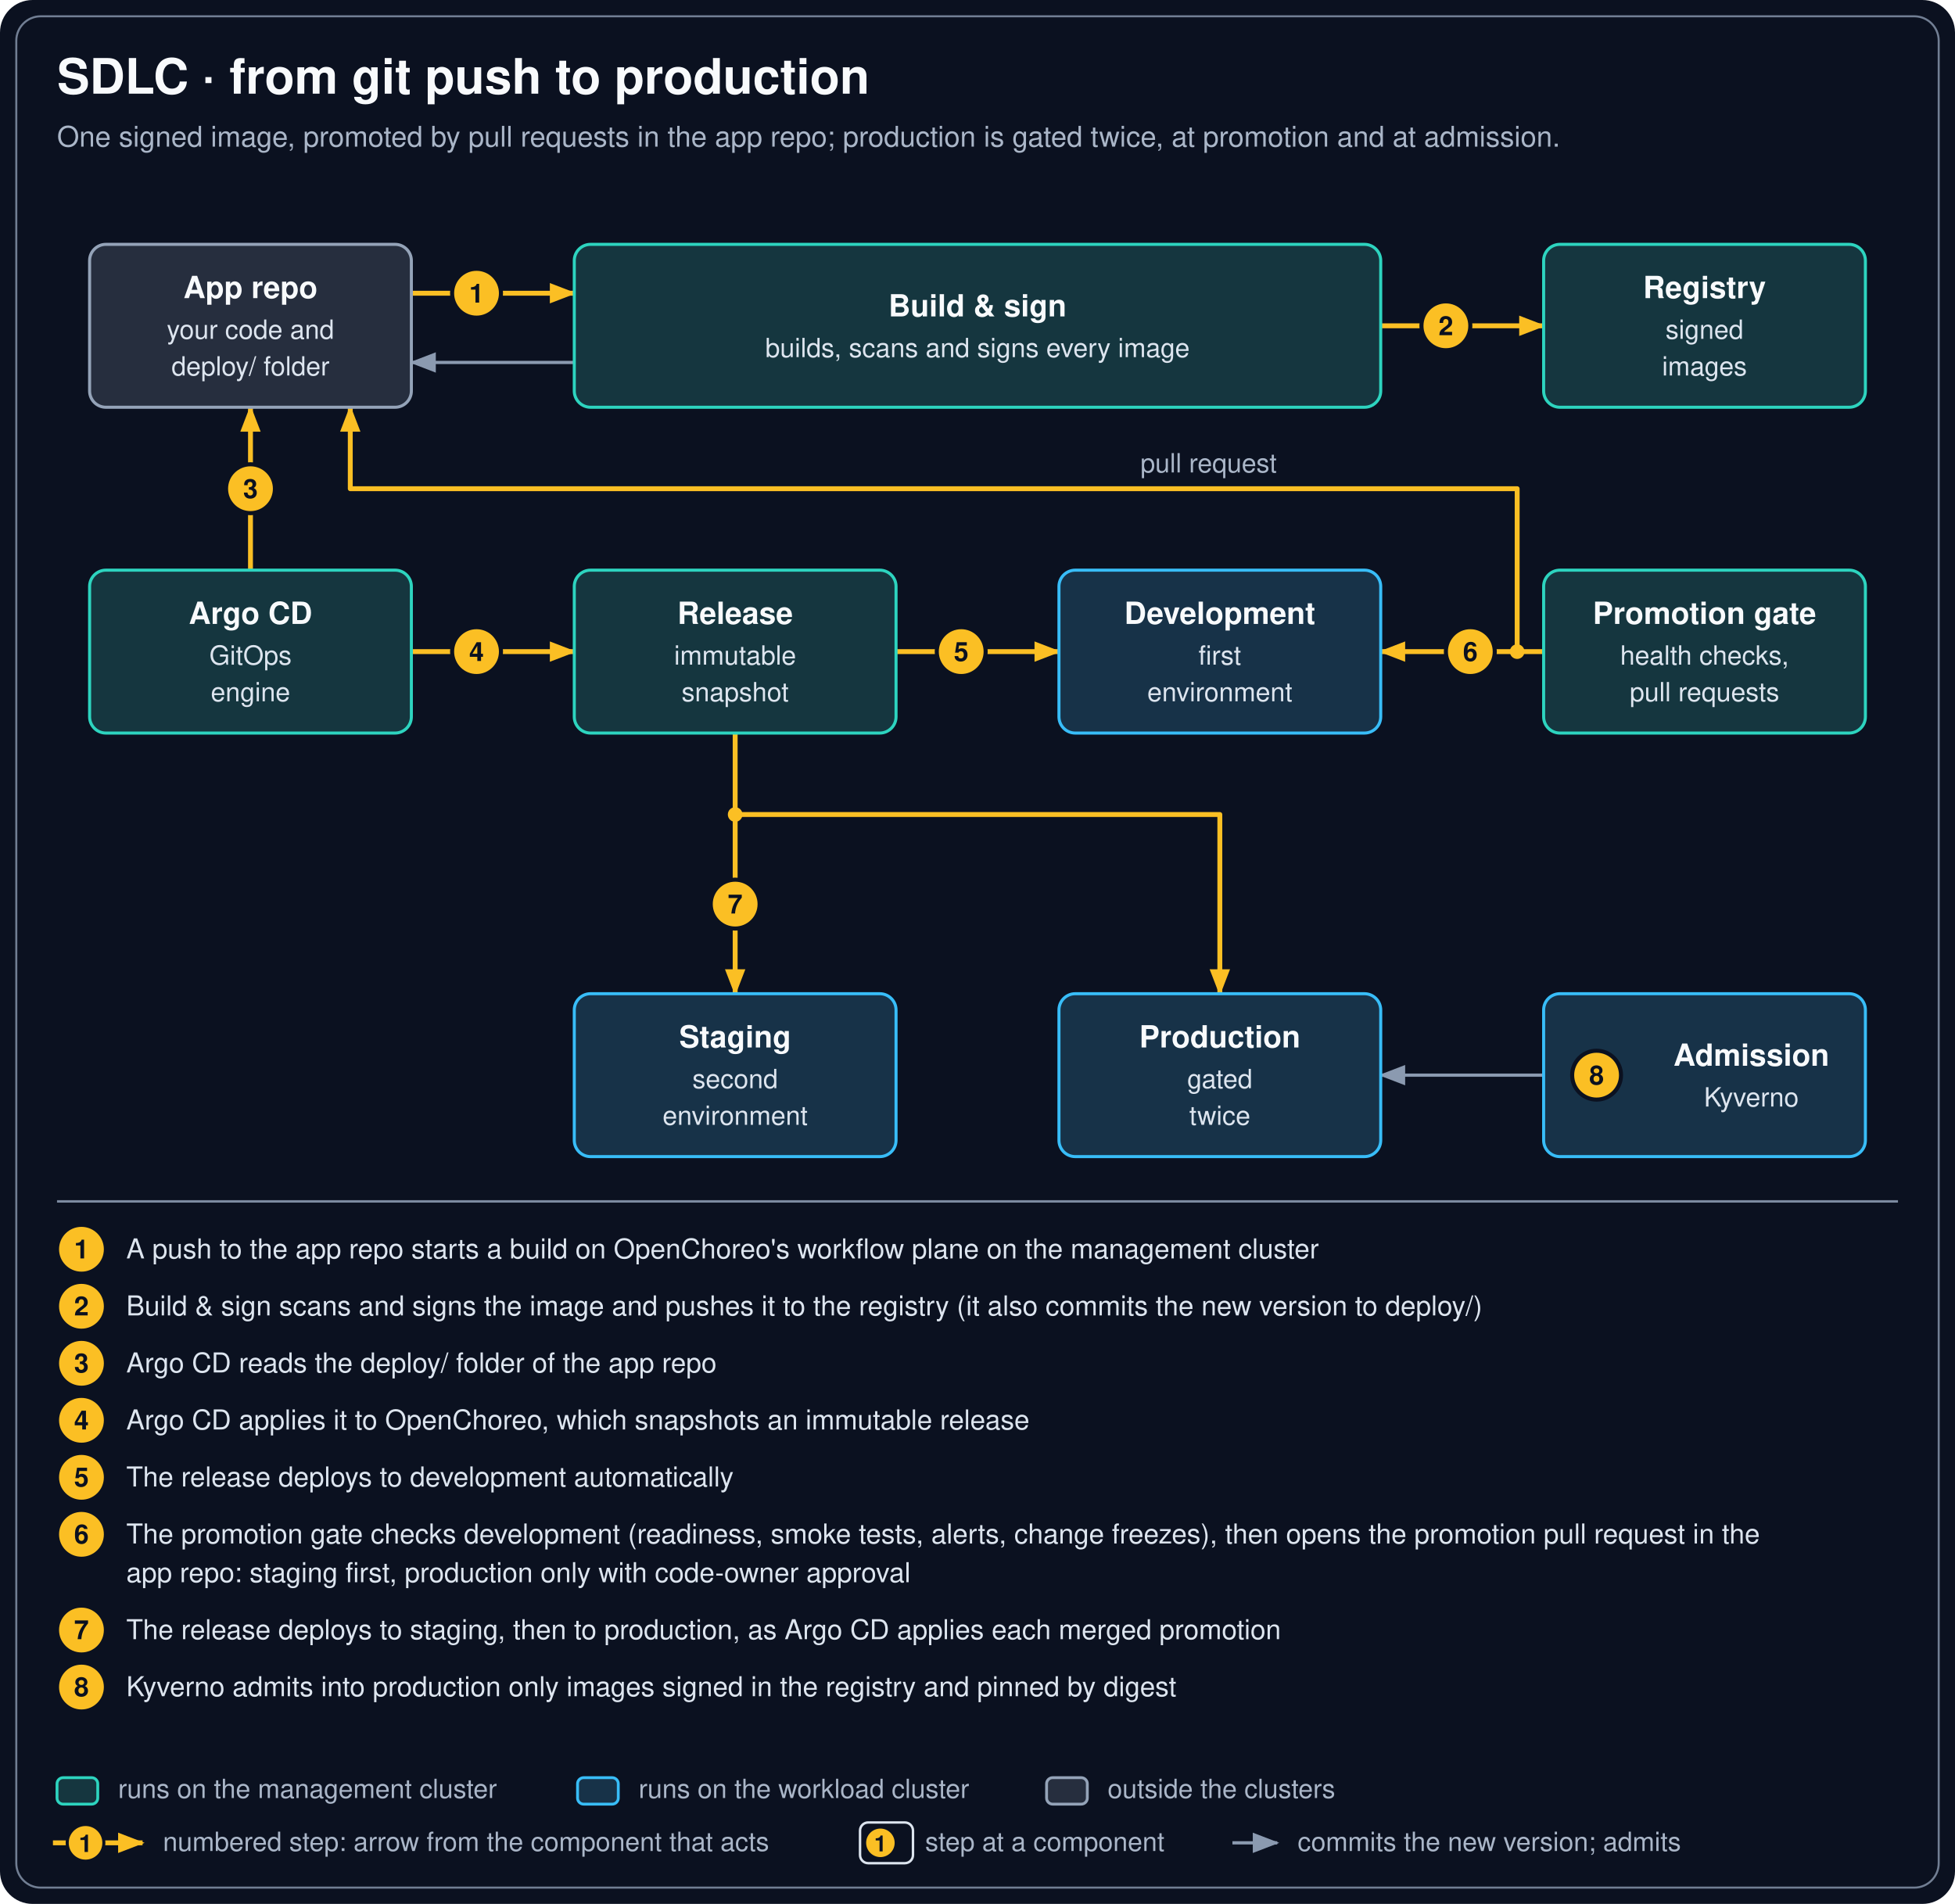
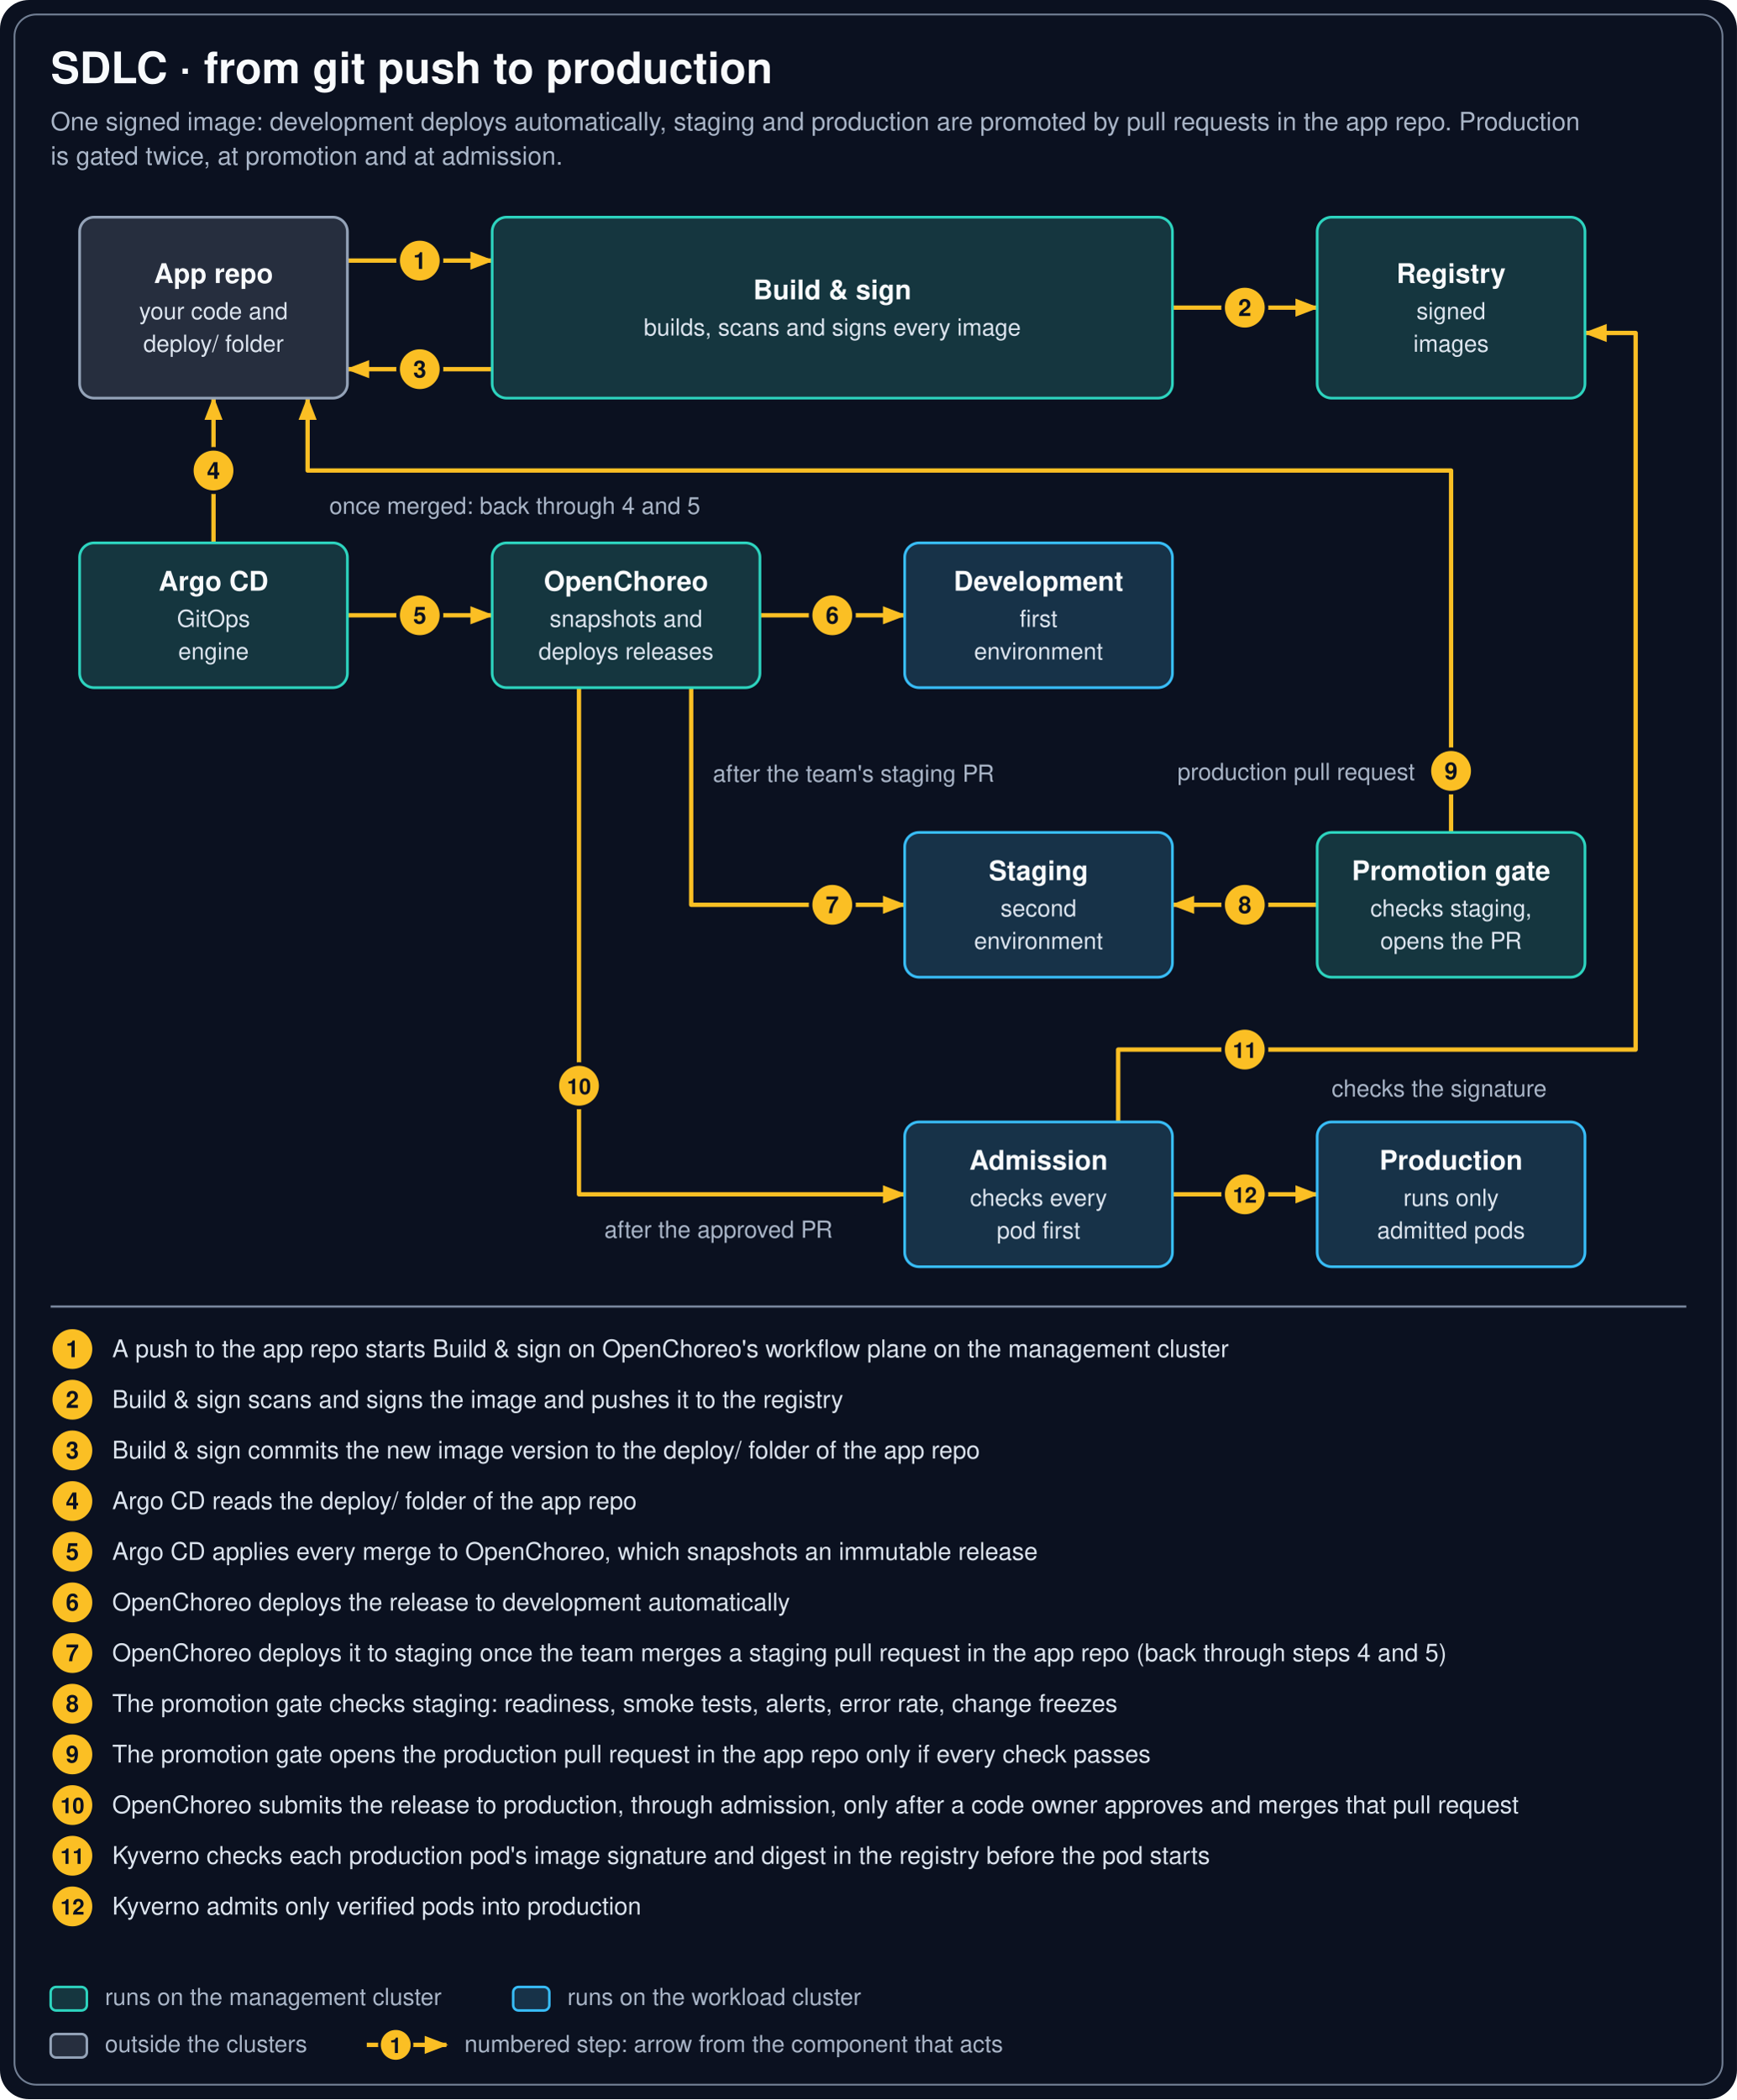
- <svg xmlns="http://www.w3.org/2000/svg" width="960" height="935" viewBox="0 0 960 935" role="img" aria-label="SDLC · from git push to production">
-   <style>.s{font-family:'Segoe UI','Helvetica Neue',Helvetica,Arial,'Liberation Sans',sans-serif}.m{font-family:'JetBrains Mono',SFMono-Regular,Menlo,Consolas,'Liberation Mono',monospace}.fx{fill:none;stroke-width:3.4;stroke-linecap:round;stroke-dasharray:4 10;opacity:0;animation:fxdash .9s linear infinite,fxseq 10.20s linear infinite both}@keyframes fxdash{to{stroke-dashoffset:-14}}@keyframes fxseq{0%{opacity:0}3%{opacity:1}25.9%{opacity:1}30.9%{opacity:0}100%{opacity:0}}@media (prefers-reduced-motion:reduce){.fx{animation:none;opacity:0}}</style>
+ <svg xmlns="http://www.w3.org/2000/svg" width="960" height="1160" viewBox="0 0 960 1160" role="img" aria-label="SDLC · from git push to production">
+   <style>.s{font-family:'Segoe UI','Helvetica Neue',Helvetica,Arial,'Liberation Sans',sans-serif}.m{font-family:'JetBrains Mono',SFMono-Regular,Menlo,Consolas,'Liberation Mono',monospace}.fx{fill:none;stroke-width:3.4;stroke-linecap:round;stroke-dasharray:4 10;opacity:0;animation:fxdash .9s linear infinite,fxseq 15.70s linear infinite both}@keyframes fxdash{to{stroke-dashoffset:-14}}@keyframes fxseq{0%{opacity:0}3%{opacity:1}16.8%{opacity:1}21.8%{opacity:0}100%{opacity:0}}@media (prefers-reduced-motion:reduce){.fx{animation:none;opacity:0}}</style>
  <defs>
-     <marker id="ah8b9ab0" markerWidth="13" markerHeight="10" refX="12" refY="5" orient="auto" markerUnits="userSpaceOnUse">
-       <path d="M0,0 L13,5 L0,10 z" fill="#8b9ab0" />
-     </marker>
-     <marker id="as8b9ab0" markerWidth="13" markerHeight="10" refX="1" refY="5" orient="auto" markerUnits="userSpaceOnUse">
-       <path d="M13,0 L0,5 L13,10 z" fill="#8b9ab0" />
-     </marker>
    <marker id="ahfbbf24" markerWidth="13" markerHeight="10" refX="12" refY="5" orient="auto" markerUnits="userSpaceOnUse">
      <path d="M0,0 L13,5 L0,10 z" fill="#fbbf24" />
    </marker>
    <marker id="asfbbf24" markerWidth="13" markerHeight="10" refX="1" refY="5" orient="auto" markerUnits="userSpaceOnUse">
      <path d="M13,0 L0,5 L13,10 z" fill="#fbbf24" />
    </marker>
  </defs>
-   <rect width="960" height="935" rx="16" fill="#0b1120" />
-   <rect x="8" y="8" width="944" height="919" rx="12" fill="none" stroke="#8b9ab0" stroke-opacity=".8" />
-   <path d="M 202.0 144.0 L 282.0 144.0" fill="none" stroke="#fbbf24" stroke-width="2.4" stroke-linejoin="round" marker-end="url(#ahfbbf24)" />
-   <path d="M 282.0 178.0 L 202.0 178.0" fill="none" stroke="#8b9ab0" stroke-width="1.6" stroke-linejoin="round" marker-end="url(#ah8b9ab0)" />
-   <path d="M 678.0 160.0 L 758.0 160.0" fill="none" stroke="#fbbf24" stroke-width="2.4" stroke-linejoin="round" marker-end="url(#ahfbbf24)" />
-   <path d="M 123.0 280.0 L 123.0 200.0" fill="none" stroke="#fbbf24" stroke-width="2.4" stroke-linejoin="round" marker-end="url(#ahfbbf24)" />
-   <path d="M 202.0 320.0 L 282.0 320.0" fill="none" stroke="#fbbf24" stroke-width="2.4" stroke-linejoin="round" marker-end="url(#ahfbbf24)" />
-   <path d="M 440.0 320.0 L 520.0 320.0" fill="none" stroke="#fbbf24" stroke-width="2.4" stroke-linejoin="round" marker-end="url(#ahfbbf24)" />
-   <path d="M 758.0 320.0 L 678.0 320.0" fill="none" stroke="#fbbf24" stroke-width="2.4" stroke-linejoin="round" marker-end="url(#ahfbbf24)" />
-   <path d="M 745.0 320.0 L 745.0 240.0 L 172.0 240.0 L 172.0 200.0" fill="none" stroke="#fbbf24" stroke-width="2.4" stroke-linejoin="round" marker-end="url(#ahfbbf24)" />
-   <path d="M 361.0 360.0 L 361.0 400.0" fill="none" stroke="#fbbf24" stroke-width="2.4" stroke-linejoin="round" />
-   <path d="M 361.0 400.0 L 361.0 488.0" fill="none" stroke="#fbbf24" stroke-width="2.4" stroke-linejoin="round" marker-end="url(#ahfbbf24)" />
-   <path d="M 361.0 400.0 L 599.0 400.0 L 599.0 488.0" fill="none" stroke="#fbbf24" stroke-width="2.4" stroke-linejoin="round" marker-end="url(#ahfbbf24)" />
-   <path d="M 758.0 528.0 L 678.0 528.0" fill="none" stroke="#8b9ab0" stroke-width="1.6" stroke-linejoin="round" marker-end="url(#ah8b9ab0)" />
-   <path class="fx" d="M 202.0 144.0 L 282.0 144.0" stroke="#fde5a7" style="animation-delay:0s,0.00s" />
-   <path class="fx" d="M 678.0 160.0 L 758.0 160.0" stroke="#fde5a7" style="animation-delay:0s,1.10s" />
-   <path class="fx" d="M 123.0 280.0 L 123.0 200.0" stroke="#fde5a7" style="animation-delay:0s,2.20s" />
-   <path class="fx" d="M 202.0 320.0 L 282.0 320.0" stroke="#fde5a7" style="animation-delay:0s,3.30s" />
-   <path class="fx" d="M 440.0 320.0 L 520.0 320.0" stroke="#fde5a7" style="animation-delay:0s,4.40s" />
-   <path class="fx" d="M 758.0 320.0 L 678.0 320.0" stroke="#fde5a7" style="animation-delay:0s,5.50s" />
-   <path class="fx" d="M 745.0 320.0 L 745.0 240.0 L 172.0 240.0 L 172.0 200.0" stroke="#fde5a7" style="animation-delay:0s,5.50s" />
-   <path class="fx" d="M 361.0 360.0 L 361.0 400.0" stroke="#fde5a7" style="animation-delay:0s,6.60s" />
-   <path class="fx" d="M 361.0 400.0 L 361.0 488.0" stroke="#fde5a7" style="animation-delay:0s,6.60s" />
-   <path class="fx" d="M 361.0 400.0 L 599.0 400.0 L 599.0 488.0" stroke="#fde5a7" style="animation-delay:0s,6.60s" />
-   <rect x="44" y="120" width="158" height="80" rx="8" fill="#262e3e" stroke="#94a3b8" stroke-width="1.5" />
-   <text class="s" x="123.0" y="146.4" font-size="15" fill="#f8fafc" font-weight="600" text-anchor="middle">App repo</text>
-   <text class="s" x="123.0" y="166.4" font-size="13" fill="#dde5ef" text-anchor="middle">your code and</text>
-   <text class="s" x="123.0" y="184.4" font-size="13" fill="#dde5ef" text-anchor="middle">deploy/ folder</text>
-   <rect x="282" y="120" width="396" height="80" rx="8" fill="#15363f" stroke="#2dd4bf" stroke-width="1.5" />
-   <text class="s" x="480.0" y="155.4" font-size="15" fill="#f8fafc" font-weight="600" text-anchor="middle">Build &amp; sign</text>
-   <text class="s" x="480.0" y="175.4" font-size="13" fill="#dde5ef" text-anchor="middle">builds, scans and signs every image</text>
-   <rect x="758" y="120" width="158" height="80" rx="8" fill="#15363f" stroke="#2dd4bf" stroke-width="1.5" />
-   <text class="s" x="837.0" y="146.4" font-size="15" fill="#f8fafc" font-weight="600" text-anchor="middle">Registry</text>
-   <text class="s" x="837.0" y="166.4" font-size="13" fill="#dde5ef" text-anchor="middle">signed</text>
-   <text class="s" x="837.0" y="184.4" font-size="13" fill="#dde5ef" text-anchor="middle">images</text>
-   <rect x="44" y="280" width="158" height="80" rx="8" fill="#15363f" stroke="#2dd4bf" stroke-width="1.5" />
-   <text class="s" x="123.0" y="306.4" font-size="15" fill="#f8fafc" font-weight="600" text-anchor="middle">Argo CD</text>
-   <text class="s" x="123.0" y="326.4" font-size="13" fill="#dde5ef" text-anchor="middle">GitOps</text>
-   <text class="s" x="123.0" y="344.4" font-size="13" fill="#dde5ef" text-anchor="middle">engine</text>
-   <rect x="282" y="280" width="158" height="80" rx="8" fill="#15363f" stroke="#2dd4bf" stroke-width="1.5" />
-   <text class="s" x="361.0" y="306.4" font-size="15" fill="#f8fafc" font-weight="600" text-anchor="middle">Release</text>
-   <text class="s" x="361.0" y="326.4" font-size="13" fill="#dde5ef" text-anchor="middle">immutable</text>
-   <text class="s" x="361.0" y="344.4" font-size="13" fill="#dde5ef" text-anchor="middle">snapshot</text>
-   <rect x="520" y="280" width="158" height="80" rx="8" fill="#173248" stroke="#38bdf8" stroke-width="1.5" />
-   <text class="s" x="599.0" y="306.4" font-size="15" fill="#f8fafc" font-weight="600" text-anchor="middle">Development</text>
-   <text class="s" x="599.0" y="326.4" font-size="13" fill="#dde5ef" text-anchor="middle">first</text>
-   <text class="s" x="599.0" y="344.4" font-size="13" fill="#dde5ef" text-anchor="middle">environment</text>
-   <rect x="758" y="280" width="158" height="80" rx="8" fill="#15363f" stroke="#2dd4bf" stroke-width="1.5" />
-   <text class="s" x="837.0" y="306.4" font-size="15" fill="#f8fafc" font-weight="600" text-anchor="middle">Promotion gate</text>
-   <text class="s" x="837.0" y="326.4" font-size="13" fill="#dde5ef" text-anchor="middle">health checks,</text>
-   <text class="s" x="837.0" y="344.4" font-size="13" fill="#dde5ef" text-anchor="middle">pull requests</text>
-   <rect x="282" y="488" width="158" height="80" rx="8" fill="#173248" stroke="#38bdf8" stroke-width="1.5" />
-   <text class="s" x="361.0" y="514.4" font-size="15" fill="#f8fafc" font-weight="600" text-anchor="middle">Staging</text>
-   <text class="s" x="361.0" y="534.4" font-size="13" fill="#dde5ef" text-anchor="middle">second</text>
-   <text class="s" x="361.0" y="552.4" font-size="13" fill="#dde5ef" text-anchor="middle">environment</text>
-   <rect x="520" y="488" width="158" height="80" rx="8" fill="#173248" stroke="#38bdf8" stroke-width="1.5" />
-   <text class="s" x="599.0" y="514.4" font-size="15" fill="#f8fafc" font-weight="600" text-anchor="middle">Production</text>
-   <text class="s" x="599.0" y="534.4" font-size="13" fill="#dde5ef" text-anchor="middle">gated</text>
-   <text class="s" x="599.0" y="552.4" font-size="13" fill="#dde5ef" text-anchor="middle">twice</text>
-   <rect x="758" y="488" width="158" height="80" rx="8" fill="#173248" stroke="#38bdf8" stroke-width="1.5" />
-   <text class="s" x="860.0" y="523.4" font-size="15" fill="#f8fafc" font-weight="600" text-anchor="middle">Admission</text>
-   <text class="s" x="860.0" y="543.4" font-size="13" fill="#dde5ef" text-anchor="middle">Kyverno</text>
+   <rect width="960" height="1160" rx="16" fill="#0b1120" />
+   <rect x="8" y="8" width="944" height="1144" rx="12" fill="none" stroke="#8b9ab0" stroke-opacity=".8" />
+   <path d="M 192.0 144.0 L 272.0 144.0" fill="none" stroke="#fbbf24" stroke-width="2.4" stroke-linejoin="round" marker-end="url(#ahfbbf24)" />
+   <path d="M 648.0 170.0 L 728.0 170.0" fill="none" stroke="#fbbf24" stroke-width="2.4" stroke-linejoin="round" marker-end="url(#ahfbbf24)" />
+   <path d="M 272.0 204.0 L 192.0 204.0" fill="none" stroke="#fbbf24" stroke-width="2.4" stroke-linejoin="round" marker-end="url(#ahfbbf24)" />
+   <path d="M 118.0 300.0 L 118.0 220.0" fill="none" stroke="#fbbf24" stroke-width="2.4" stroke-linejoin="round" marker-end="url(#ahfbbf24)" />
+   <path d="M 192.0 340.0 L 272.0 340.0" fill="none" stroke="#fbbf24" stroke-width="2.4" stroke-linejoin="round" marker-end="url(#ahfbbf24)" />
+   <path d="M 420.0 340.0 L 500.0 340.0" fill="none" stroke="#fbbf24" stroke-width="2.4" stroke-linejoin="round" marker-end="url(#ahfbbf24)" />
+   <path d="M 382.0 380.0 L 382.0 500.0 L 500.0 500.0" fill="none" stroke="#fbbf24" stroke-width="2.4" stroke-linejoin="round" marker-end="url(#ahfbbf24)" />
+   <path d="M 728.0 500.0 L 648.0 500.0" fill="none" stroke="#fbbf24" stroke-width="2.4" stroke-linejoin="round" marker-end="url(#ahfbbf24)" />
+   <path d="M 802.0 460.0 L 802.0 260.0 L 170.0 260.0 L 170.0 220.0" fill="none" stroke="#fbbf24" stroke-width="2.4" stroke-linejoin="round" marker-end="url(#ahfbbf24)" />
+   <path d="M 320.0 380.0 L 320.0 660.0 L 500.0 660.0" fill="none" stroke="#fbbf24" stroke-width="2.4" stroke-linejoin="round" marker-end="url(#ahfbbf24)" />
+   <path d="M 618.0 620.0 L 618.0 580.0 L 904.0 580.0 L 904.0 184.0 L 876.0 184.0" fill="none" stroke="#fbbf24" stroke-width="2.4" stroke-linejoin="round" marker-end="url(#ahfbbf24)" />
+   <path d="M 648.0 660.0 L 728.0 660.0" fill="none" stroke="#fbbf24" stroke-width="2.4" stroke-linejoin="round" marker-end="url(#ahfbbf24)" />
+   <path class="fx" d="M 192.0 144.0 L 272.0 144.0" stroke="#fde5a7" style="animation-delay:0s,0.00s" />
+   <path class="fx" d="M 648.0 170.0 L 728.0 170.0" stroke="#fde5a7" style="animation-delay:0s,1.10s" />
+   <path class="fx" d="M 272.0 204.0 L 192.0 204.0" stroke="#fde5a7" style="animation-delay:0s,2.20s" />
+   <path class="fx" d="M 118.0 300.0 L 118.0 220.0" stroke="#fde5a7" style="animation-delay:0s,3.30s" />
+   <path class="fx" d="M 192.0 340.0 L 272.0 340.0" stroke="#fde5a7" style="animation-delay:0s,4.40s" />
+   <path class="fx" d="M 420.0 340.0 L 500.0 340.0" stroke="#fde5a7" style="animation-delay:0s,5.50s" />
+   <path class="fx" d="M 382.0 380.0 L 382.0 500.0 L 500.0 500.0" stroke="#fde5a7" style="animation-delay:0s,6.60s" />
+   <path class="fx" d="M 728.0 500.0 L 648.0 500.0" stroke="#fde5a7" style="animation-delay:0s,7.70s" />
+   <path class="fx" d="M 802.0 460.0 L 802.0 260.0 L 170.0 260.0 L 170.0 220.0" stroke="#fde5a7" style="animation-delay:0s,8.80s" />
+   <path class="fx" d="M 320.0 380.0 L 320.0 660.0 L 500.0 660.0" stroke="#fde5a7" style="animation-delay:0s,9.90s" />
+   <path class="fx" d="M 618.0 620.0 L 618.0 580.0 L 904.0 580.0 L 904.0 184.0 L 876.0 184.0" stroke="#fde5a7" style="animation-delay:0s,11.00s" />
+   <path class="fx" d="M 648.0 660.0 L 728.0 660.0" stroke="#fde5a7" style="animation-delay:0s,12.10s" />
+   <rect x="44" y="120" width="148" height="100" rx="8" fill="#262e3e" stroke="#94a3b8" stroke-width="1.5" />
+   <text class="s" x="118.0" y="156.4" font-size="15" fill="#f8fafc" font-weight="600" text-anchor="middle">App repo</text>
+   <text class="s" x="118.0" y="176.4" font-size="13" fill="#dde5ef" text-anchor="middle">your code and</text>
+   <text class="s" x="118.0" y="194.4" font-size="13" fill="#dde5ef" text-anchor="middle">deploy/ folder</text>
+   <rect x="272" y="120" width="376" height="100" rx="8" fill="#15363f" stroke="#2dd4bf" stroke-width="1.5" />
+   <text class="s" x="460.0" y="165.4" font-size="15" fill="#f8fafc" font-weight="600" text-anchor="middle">Build &amp; sign</text>
+   <text class="s" x="460.0" y="185.4" font-size="13" fill="#dde5ef" text-anchor="middle">builds, scans and signs every image</text>
+   <rect x="728" y="120" width="148" height="100" rx="8" fill="#15363f" stroke="#2dd4bf" stroke-width="1.5" />
+   <text class="s" x="802.0" y="156.4" font-size="15" fill="#f8fafc" font-weight="600" text-anchor="middle">Registry</text>
+   <text class="s" x="802.0" y="176.4" font-size="13" fill="#dde5ef" text-anchor="middle">signed</text>
+   <text class="s" x="802.0" y="194.4" font-size="13" fill="#dde5ef" text-anchor="middle">images</text>
+   <rect x="44" y="300" width="148" height="80" rx="8" fill="#15363f" stroke="#2dd4bf" stroke-width="1.5" />
+   <text class="s" x="118.0" y="326.4" font-size="15" fill="#f8fafc" font-weight="600" text-anchor="middle">Argo CD</text>
+   <text class="s" x="118.0" y="346.4" font-size="13" fill="#dde5ef" text-anchor="middle">GitOps</text>
+   <text class="s" x="118.0" y="364.4" font-size="13" fill="#dde5ef" text-anchor="middle">engine</text>
+   <rect x="272" y="300" width="148" height="80" rx="8" fill="#15363f" stroke="#2dd4bf" stroke-width="1.5" />
+   <text class="s" x="346.0" y="326.4" font-size="15" fill="#f8fafc" font-weight="600" text-anchor="middle">OpenChoreo</text>
+   <text class="s" x="346.0" y="346.4" font-size="13" fill="#dde5ef" text-anchor="middle">snapshots and</text>
+   <text class="s" x="346.0" y="364.4" font-size="13" fill="#dde5ef" text-anchor="middle">deploys releases</text>
+   <rect x="500" y="300" width="148" height="80" rx="8" fill="#173248" stroke="#38bdf8" stroke-width="1.5" />
+   <text class="s" x="574.0" y="326.4" font-size="15" fill="#f8fafc" font-weight="600" text-anchor="middle">Development</text>
+   <text class="s" x="574.0" y="346.4" font-size="13" fill="#dde5ef" text-anchor="middle">first</text>
+   <text class="s" x="574.0" y="364.4" font-size="13" fill="#dde5ef" text-anchor="middle">environment</text>
+   <rect x="500" y="460" width="148" height="80" rx="8" fill="#173248" stroke="#38bdf8" stroke-width="1.5" />
+   <text class="s" x="574.0" y="486.4" font-size="15" fill="#f8fafc" font-weight="600" text-anchor="middle">Staging</text>
+   <text class="s" x="574.0" y="506.4" font-size="13" fill="#dde5ef" text-anchor="middle">second</text>
+   <text class="s" x="574.0" y="524.4" font-size="13" fill="#dde5ef" text-anchor="middle">environment</text>
+   <rect x="728" y="460" width="148" height="80" rx="8" fill="#15363f" stroke="#2dd4bf" stroke-width="1.5" />
+   <text class="s" x="802.0" y="486.4" font-size="15" fill="#f8fafc" font-weight="600" text-anchor="middle">Promotion gate</text>
+   <text class="s" x="802.0" y="506.4" font-size="13" fill="#dde5ef" text-anchor="middle">checks staging,</text>
+   <text class="s" x="802.0" y="524.4" font-size="13" fill="#dde5ef" text-anchor="middle">opens the PR</text>
+   <rect x="500" y="620" width="148" height="80" rx="8" fill="#173248" stroke="#38bdf8" stroke-width="1.5" />
+   <text class="s" x="574.0" y="646.4" font-size="15" fill="#f8fafc" font-weight="600" text-anchor="middle">Admission</text>
+   <text class="s" x="574.0" y="666.4" font-size="13" fill="#dde5ef" text-anchor="middle">checks every</text>
+   <text class="s" x="574.0" y="684.4" font-size="13" fill="#dde5ef" text-anchor="middle">pod first</text>
+   <rect x="728" y="620" width="148" height="80" rx="8" fill="#173248" stroke="#38bdf8" stroke-width="1.5" />
+   <text class="s" x="802.0" y="646.4" font-size="15" fill="#f8fafc" font-weight="600" text-anchor="middle">Production</text>
+   <text class="s" x="802.0" y="666.4" font-size="13" fill="#dde5ef" text-anchor="middle">runs only</text>
+   <text class="s" x="802.0" y="684.4" font-size="13" fill="#dde5ef" text-anchor="middle">admitted pods</text>
  <text class="s" x="28.0" y="46.0" font-size="24" fill="#f8fafc" font-weight="700">SDLC · from git push to production</text>
-   <text class="s" x="28.0" y="72.0" font-size="14" fill="#aab6c8">One signed image, promoted by pull requests in the app repo; production is gated twice, at promotion and at admission.</text>
-   <circle cx="784.0" cy="528.0" r="12" fill="#fbbf24" stroke="#0b1120" stroke-width="2" />
-   <text class="s" x="784.0" y="532.6" font-size="13" font-weight="700" fill="#0b1120" text-anchor="middle">8</text>
-   <circle cx="234.0" cy="144.0" r="12" fill="#fbbf24" stroke="#0b1120" stroke-width="2" />
-   <text class="s" x="234.0" y="148.6" font-size="13" font-weight="700" fill="#0b1120" text-anchor="middle">1</text>
-   <circle cx="710.0" cy="160.0" r="12" fill="#fbbf24" stroke="#0b1120" stroke-width="2" />
-   <text class="s" x="710.0" y="164.6" font-size="13" font-weight="700" fill="#0b1120" text-anchor="middle">2</text>
-   <circle cx="123.0" cy="240.0" r="12" fill="#fbbf24" stroke="#0b1120" stroke-width="2" />
-   <text class="s" x="123.0" y="244.6" font-size="13" font-weight="700" fill="#0b1120" text-anchor="middle">3</text>
-   <circle cx="234.0" cy="320.0" r="12" fill="#fbbf24" stroke="#0b1120" stroke-width="2" />
-   <text class="s" x="234.0" y="324.6" font-size="13" font-weight="700" fill="#0b1120" text-anchor="middle">4</text>
-   <circle cx="472.0" cy="320.0" r="12" fill="#fbbf24" stroke="#0b1120" stroke-width="2" />
-   <text class="s" x="472.0" y="324.6" font-size="13" font-weight="700" fill="#0b1120" text-anchor="middle">5</text>
-   <circle cx="722.0" cy="320.0" r="12" fill="#fbbf24" stroke="#0b1120" stroke-width="2" />
-   <text class="s" x="722.0" y="324.6" font-size="13" font-weight="700" fill="#0b1120" text-anchor="middle">6</text>
-   <rect x="556.0" y="218.0" width="79.2" height="20.0" rx="3" fill="#0b1120" />
-   <text class="s" x="560.0" y="232.0" font-size="13" fill="#aab6c8">pull request</text>
-   <circle cx="745.0" cy="320.0" r="3.6" fill="#fbbf24" />
-   <circle cx="361.0" cy="444.0" r="12" fill="#fbbf24" stroke="#0b1120" stroke-width="2" />
-   <text class="s" x="361.0" y="448.6" font-size="13" font-weight="700" fill="#0b1120" text-anchor="middle">7</text>
-   <circle cx="361.0" cy="400.0" r="3.6" fill="#fbbf24" />
-   <line x1="28" y1="590" x2="932" y2="590" stroke="#7c8aa0" stroke-width="1.2" />
-   <circle cx="40" cy="613.5" r="11" fill="#fbbf24" />
-   <text class="s" x="40" y="618" font-size="13" font-weight="700" fill="#0b1120" text-anchor="middle">1</text>
-   <text class="s" x="62.0" y="618.0" font-size="13.5" fill="#dde5ef">A push to the app repo starts a build on OpenChoreo's workflow plane on the management cluster</text>
-   <circle cx="40" cy="641.5" r="11" fill="#fbbf24" />
-   <text class="s" x="40" y="646" font-size="13" font-weight="700" fill="#0b1120" text-anchor="middle">2</text>
-   <text class="s" x="62.0" y="646.0" font-size="13.5" fill="#dde5ef">Build &amp; sign scans and signs the image and pushes it to the registry (it also commits the new version to deploy/)</text>
-   <circle cx="40" cy="669.5" r="11" fill="#fbbf24" />
-   <text class="s" x="40" y="674" font-size="13" font-weight="700" fill="#0b1120" text-anchor="middle">3</text>
-   <text class="s" x="62.0" y="674.0" font-size="13.5" fill="#dde5ef">Argo CD reads the deploy/ folder of the app repo</text>
-   <circle cx="40" cy="697.5" r="11" fill="#fbbf24" />
-   <text class="s" x="40" y="702" font-size="13" font-weight="700" fill="#0b1120" text-anchor="middle">4</text>
-   <text class="s" x="62.0" y="702.0" font-size="13.5" fill="#dde5ef">Argo CD applies it to OpenChoreo, which snapshots an immutable release</text>
-   <circle cx="40" cy="725.5" r="11" fill="#fbbf24" />
-   <text class="s" x="40" y="730" font-size="13" font-weight="700" fill="#0b1120" text-anchor="middle">5</text>
-   <text class="s" x="62.0" y="730.0" font-size="13.5" fill="#dde5ef">The release deploys to development automatically</text>
-   <circle cx="40" cy="753.5" r="11" fill="#fbbf24" />
-   <text class="s" x="40" y="758" font-size="13" font-weight="700" fill="#0b1120" text-anchor="middle">6</text>
-   <text class="s" x="62.0" y="758.0" font-size="13.5" fill="#dde5ef">The promotion gate checks development (readiness, smoke tests, alerts, change freezes), then opens the promotion pull request in the</text>
-   <text class="s" x="62.0" y="777.0" font-size="13.5" fill="#dde5ef">app repo: staging first, production only with code-owner approval</text>
-   <circle cx="40" cy="800.5" r="11" fill="#fbbf24" />
-   <text class="s" x="40" y="805" font-size="13" font-weight="700" fill="#0b1120" text-anchor="middle">7</text>
-   <text class="s" x="62.0" y="805.0" font-size="13.5" fill="#dde5ef">The release deploys to staging, then to production, as Argo CD applies each merged promotion</text>
-   <circle cx="40" cy="828.5" r="11" fill="#fbbf24" />
-   <text class="s" x="40" y="833" font-size="13" font-weight="700" fill="#0b1120" text-anchor="middle">8</text>
-   <text class="s" x="62.0" y="833.0" font-size="13.5" fill="#dde5ef">Kyverno admits into production only images signed in the registry and pinned by digest</text>
-   <rect x="28" y="873" width="20" height="13" rx="3" fill="#15363f" stroke="#2dd4bf" stroke-width="1.4" />
-   <text class="s" x="58.0" y="883.0" font-size="13" fill="#aab6c8">runs on the management cluster</text>
-   <rect x="283.605" y="873" width="20" height="13" rx="3" fill="#173248" stroke="#38bdf8" stroke-width="1.4" />
-   <text class="s" x="313.6" y="883.0" font-size="13" fill="#aab6c8">runs on the workload cluster</text>
-   <rect x="513.924" y="873" width="20" height="13" rx="3" fill="#262e3e" stroke="#94a3b8" stroke-width="1.4" />
-   <text class="s" x="543.9" y="883.0" font-size="13" fill="#aab6c8">outside the clusters</text>
-   <path d="M 26 905 L 70 905" stroke="#fbbf24" stroke-width="2.4" marker-end="url(#ahfbbf24)" />
-   <circle cx="42" cy="905" r="9" fill="#fbbf24" stroke="#0b1120" stroke-width="1.5" />
-   <text class="s" x="42" y="909.5" font-size="12" font-weight="700" fill="#0b1120" text-anchor="middle">1</text>
-   <text class="s" x="80.0" y="909.0" font-size="13" fill="#aab6c8">numbered step: arrow from the component that acts</text>
-   <rect x="422.32" y="895" width="26" height="20" rx="4" fill="none" stroke="#dde5ef" stroke-width="1.2" />
-   <circle cx="432.32" cy="905" r="7" fill="#fbbf24" />
-   <text class="s" x="432.32" y="909.2" font-size="11" font-weight="700" fill="#0b1120" text-anchor="middle">1</text>
-   <text class="s" x="454.3" y="909.0" font-size="13" fill="#aab6c8">step at a component</text>
-   <path d="M 605.18 905 L 627.18 905" stroke="#8b9ab0" stroke-width="1.6" marker-end="url(#ah8b9ab0)" />
-   <text class="s" x="637.2" y="909.0" font-size="13" fill="#aab6c8">commits the new version; admits</text>
+   <text class="s" x="28.0" y="72.0" font-size="14" fill="#aab6c8">One signed image: development deploys automatically, staging and production are promoted by pull requests in the app repo. Production</text>
+   <text class="s" x="28.0" y="91.0" font-size="14" fill="#aab6c8">is gated twice, at promotion and at admission.</text>
+   <circle cx="232.0" cy="144.0" r="12" fill="#fbbf24" stroke="#0b1120" stroke-width="2" />
+   <text class="s" x="232.0" y="148.6" font-size="13" font-weight="700" fill="#0b1120" text-anchor="middle">1</text>
+   <circle cx="688.0" cy="170.0" r="12" fill="#fbbf24" stroke="#0b1120" stroke-width="2" />
+   <text class="s" x="688.0" y="174.6" font-size="13" font-weight="700" fill="#0b1120" text-anchor="middle">2</text>
+   <circle cx="232.0" cy="204.0" r="12" fill="#fbbf24" stroke="#0b1120" stroke-width="2" />
+   <text class="s" x="232.0" y="208.6" font-size="13" font-weight="700" fill="#0b1120" text-anchor="middle">3</text>
+   <circle cx="118.0" cy="260.0" r="12" fill="#fbbf24" stroke="#0b1120" stroke-width="2" />
+   <text class="s" x="118.0" y="264.6" font-size="13" font-weight="700" fill="#0b1120" text-anchor="middle">4</text>
+   <circle cx="232.0" cy="340.0" r="12" fill="#fbbf24" stroke="#0b1120" stroke-width="2" />
+   <text class="s" x="232.0" y="344.6" font-size="13" font-weight="700" fill="#0b1120" text-anchor="middle">5</text>
+   <circle cx="460.0" cy="340.0" r="12" fill="#fbbf24" stroke="#0b1120" stroke-width="2" />
+   <text class="s" x="460.0" y="344.6" font-size="13" font-weight="700" fill="#0b1120" text-anchor="middle">6</text>
+   <rect x="390.0" y="418.0" width="173.8" height="20.0" rx="3" fill="#0b1120" />
+   <text class="s" x="394.0" y="432.0" font-size="13" fill="#aab6c8">after the team's staging PR</text>
+   <circle cx="460.0" cy="500.0" r="12" fill="#fbbf24" stroke="#0b1120" stroke-width="2" />
+   <text class="s" x="460.0" y="504.6" font-size="13" font-weight="700" fill="#0b1120" text-anchor="middle">7</text>
+   <circle cx="688.0" cy="500.0" r="12" fill="#fbbf24" stroke="#0b1120" stroke-width="2" />
+   <text class="s" x="688.0" y="504.6" font-size="13" font-weight="700" fill="#0b1120" text-anchor="middle">8</text>
+   <rect x="638.6" y="417.0" width="147.4" height="20.0" rx="3" fill="#0b1120" />
+   <text class="s" x="782.0" y="431.0" font-size="13" fill="#aab6c8" text-anchor="end">production pull request</text>
+   <circle cx="802.0" cy="426.0" r="12" fill="#fbbf24" stroke="#0b1120" stroke-width="2" />
+   <text class="s" x="802.0" y="430.6" font-size="13" font-weight="700" fill="#0b1120" text-anchor="middle">9</text>
+   <rect x="178.0" y="270.0" width="225.5" height="20.0" rx="3" fill="#0b1120" />
+   <text class="s" x="182.0" y="284.0" font-size="13" fill="#aab6c8">once merged: back through 4 and 5</text>
+   <rect x="330.0" y="670.0" width="142.8" height="20.0" rx="3" fill="#0b1120" />
+   <text class="s" x="334.0" y="684.0" font-size="13" fill="#aab6c8">after the approved PR</text>
+   <circle cx="320.0" cy="600.0" r="12" fill="#fbbf24" stroke="#0b1120" stroke-width="2" />
+   <text class="s" x="320.0" y="604.6" font-size="12" font-weight="700" fill="#0b1120" text-anchor="middle">10</text>
+   <rect x="732.0" y="592.0" width="134.4" height="20.0" rx="3" fill="#0b1120" />
+   <text class="s" x="736.0" y="606.0" font-size="13" fill="#aab6c8">checks the signature</text>
+   <circle cx="688.0" cy="580.0" r="12" fill="#fbbf24" stroke="#0b1120" stroke-width="2" />
+   <text class="s" x="688.0" y="584.6" font-size="12" font-weight="700" fill="#0b1120" text-anchor="middle">11</text>
+   <circle cx="688.0" cy="660.0" r="12" fill="#fbbf24" stroke="#0b1120" stroke-width="2" />
+   <text class="s" x="688.0" y="664.6" font-size="12" font-weight="700" fill="#0b1120" text-anchor="middle">12</text>
+   <line x1="28" y1="722" x2="932" y2="722" stroke="#7c8aa0" stroke-width="1.2" />
+   <circle cx="40" cy="745.5" r="11" fill="#fbbf24" />
+   <text class="s" x="40" y="750" font-size="13" font-weight="700" fill="#0b1120" text-anchor="middle">1</text>
+   <text class="s" x="62.0" y="750.0" font-size="13.5" fill="#dde5ef">A push to the app repo starts Build &amp; sign on OpenChoreo's workflow plane on the management cluster</text>
+   <circle cx="40" cy="773.5" r="11" fill="#fbbf24" />
+   <text class="s" x="40" y="778" font-size="13" font-weight="700" fill="#0b1120" text-anchor="middle">2</text>
+   <text class="s" x="62.0" y="778.0" font-size="13.5" fill="#dde5ef">Build &amp; sign scans and signs the image and pushes it to the registry</text>
+   <circle cx="40" cy="801.5" r="11" fill="#fbbf24" />
+   <text class="s" x="40" y="806" font-size="13" font-weight="700" fill="#0b1120" text-anchor="middle">3</text>
+   <text class="s" x="62.0" y="806.0" font-size="13.5" fill="#dde5ef">Build &amp; sign commits the new image version to the deploy/ folder of the app repo</text>
+   <circle cx="40" cy="829.5" r="11" fill="#fbbf24" />
+   <text class="s" x="40" y="834" font-size="13" font-weight="700" fill="#0b1120" text-anchor="middle">4</text>
+   <text class="s" x="62.0" y="834.0" font-size="13.5" fill="#dde5ef">Argo CD reads the deploy/ folder of the app repo</text>
+   <circle cx="40" cy="857.5" r="11" fill="#fbbf24" />
+   <text class="s" x="40" y="862" font-size="13" font-weight="700" fill="#0b1120" text-anchor="middle">5</text>
+   <text class="s" x="62.0" y="862.0" font-size="13.5" fill="#dde5ef">Argo CD applies every merge to OpenChoreo, which snapshots an immutable release</text>
+   <circle cx="40" cy="885.5" r="11" fill="#fbbf24" />
+   <text class="s" x="40" y="890" font-size="13" font-weight="700" fill="#0b1120" text-anchor="middle">6</text>
+   <text class="s" x="62.0" y="890.0" font-size="13.5" fill="#dde5ef">OpenChoreo deploys the release to development automatically</text>
+   <circle cx="40" cy="913.5" r="11" fill="#fbbf24" />
+   <text class="s" x="40" y="918" font-size="13" font-weight="700" fill="#0b1120" text-anchor="middle">7</text>
+   <text class="s" x="62.0" y="918.0" font-size="13.5" fill="#dde5ef">OpenChoreo deploys it to staging once the team merges a staging pull request in the app repo (back through steps 4 and 5)</text>
+   <circle cx="40" cy="941.5" r="11" fill="#fbbf24" />
+   <text class="s" x="40" y="946" font-size="13" font-weight="700" fill="#0b1120" text-anchor="middle">8</text>
+   <text class="s" x="62.0" y="946.0" font-size="13.5" fill="#dde5ef">The promotion gate checks staging: readiness, smoke tests, alerts, error rate, change freezes</text>
+   <circle cx="40" cy="969.5" r="11" fill="#fbbf24" />
+   <text class="s" x="40" y="974" font-size="13" font-weight="700" fill="#0b1120" text-anchor="middle">9</text>
+   <text class="s" x="62.0" y="974.0" font-size="13.5" fill="#dde5ef">The promotion gate opens the production pull request in the app repo only if every check passes</text>
+   <circle cx="40" cy="997.5" r="11" fill="#fbbf24" />
+   <text class="s" x="40" y="1002" font-size="12" font-weight="700" fill="#0b1120" text-anchor="middle">10</text>
+   <text class="s" x="62.0" y="1002.0" font-size="13.5" fill="#dde5ef">OpenChoreo submits the release to production, through admission, only after a code owner approves and merges that pull request</text>
+   <circle cx="40" cy="1025.5" r="11" fill="#fbbf24" />
+   <text class="s" x="40" y="1030" font-size="12" font-weight="700" fill="#0b1120" text-anchor="middle">11</text>
+   <text class="s" x="62.0" y="1030.0" font-size="13.5" fill="#dde5ef">Kyverno checks each production pod's image signature and digest in the registry before the pod starts</text>
+   <circle cx="40" cy="1053.5" r="11" fill="#fbbf24" />
+   <text class="s" x="40" y="1058" font-size="12" font-weight="700" fill="#0b1120" text-anchor="middle">12</text>
+   <text class="s" x="62.0" y="1058.0" font-size="13.5" fill="#dde5ef">Kyverno admits only verified pods into production</text>
+   <rect x="28" y="1098" width="20" height="13" rx="3" fill="#15363f" stroke="#2dd4bf" stroke-width="1.4" />
+   <text class="s" x="58.0" y="1108.0" font-size="13" fill="#aab6c8">runs on the management cluster</text>
+   <rect x="283.605" y="1098" width="20" height="13" rx="3" fill="#173248" stroke="#38bdf8" stroke-width="1.4" />
+   <text class="s" x="313.6" y="1108.0" font-size="13" fill="#aab6c8">runs on the workload cluster</text>
+   <rect x="28" y="1124" width="20" height="13" rx="3" fill="#262e3e" stroke="#94a3b8" stroke-width="1.4" />
+   <text class="s" x="58.0" y="1134.0" font-size="13" fill="#aab6c8">outside the clusters</text>
+   <path d="M 202.715 1130 L 246.715 1130" stroke="#fbbf24" stroke-width="2.4" marker-end="url(#ahfbbf24)" />
+   <circle cx="218.715" cy="1130" r="9" fill="#fbbf24" stroke="#0b1120" stroke-width="1.5" />
+   <text class="s" x="218.715" y="1134.5" font-size="12" font-weight="700" fill="#0b1120" text-anchor="middle">1</text>
+   <text class="s" x="256.7" y="1134.0" font-size="13" fill="#aab6c8">numbered step: arrow from the component that acts</text>
</svg>
